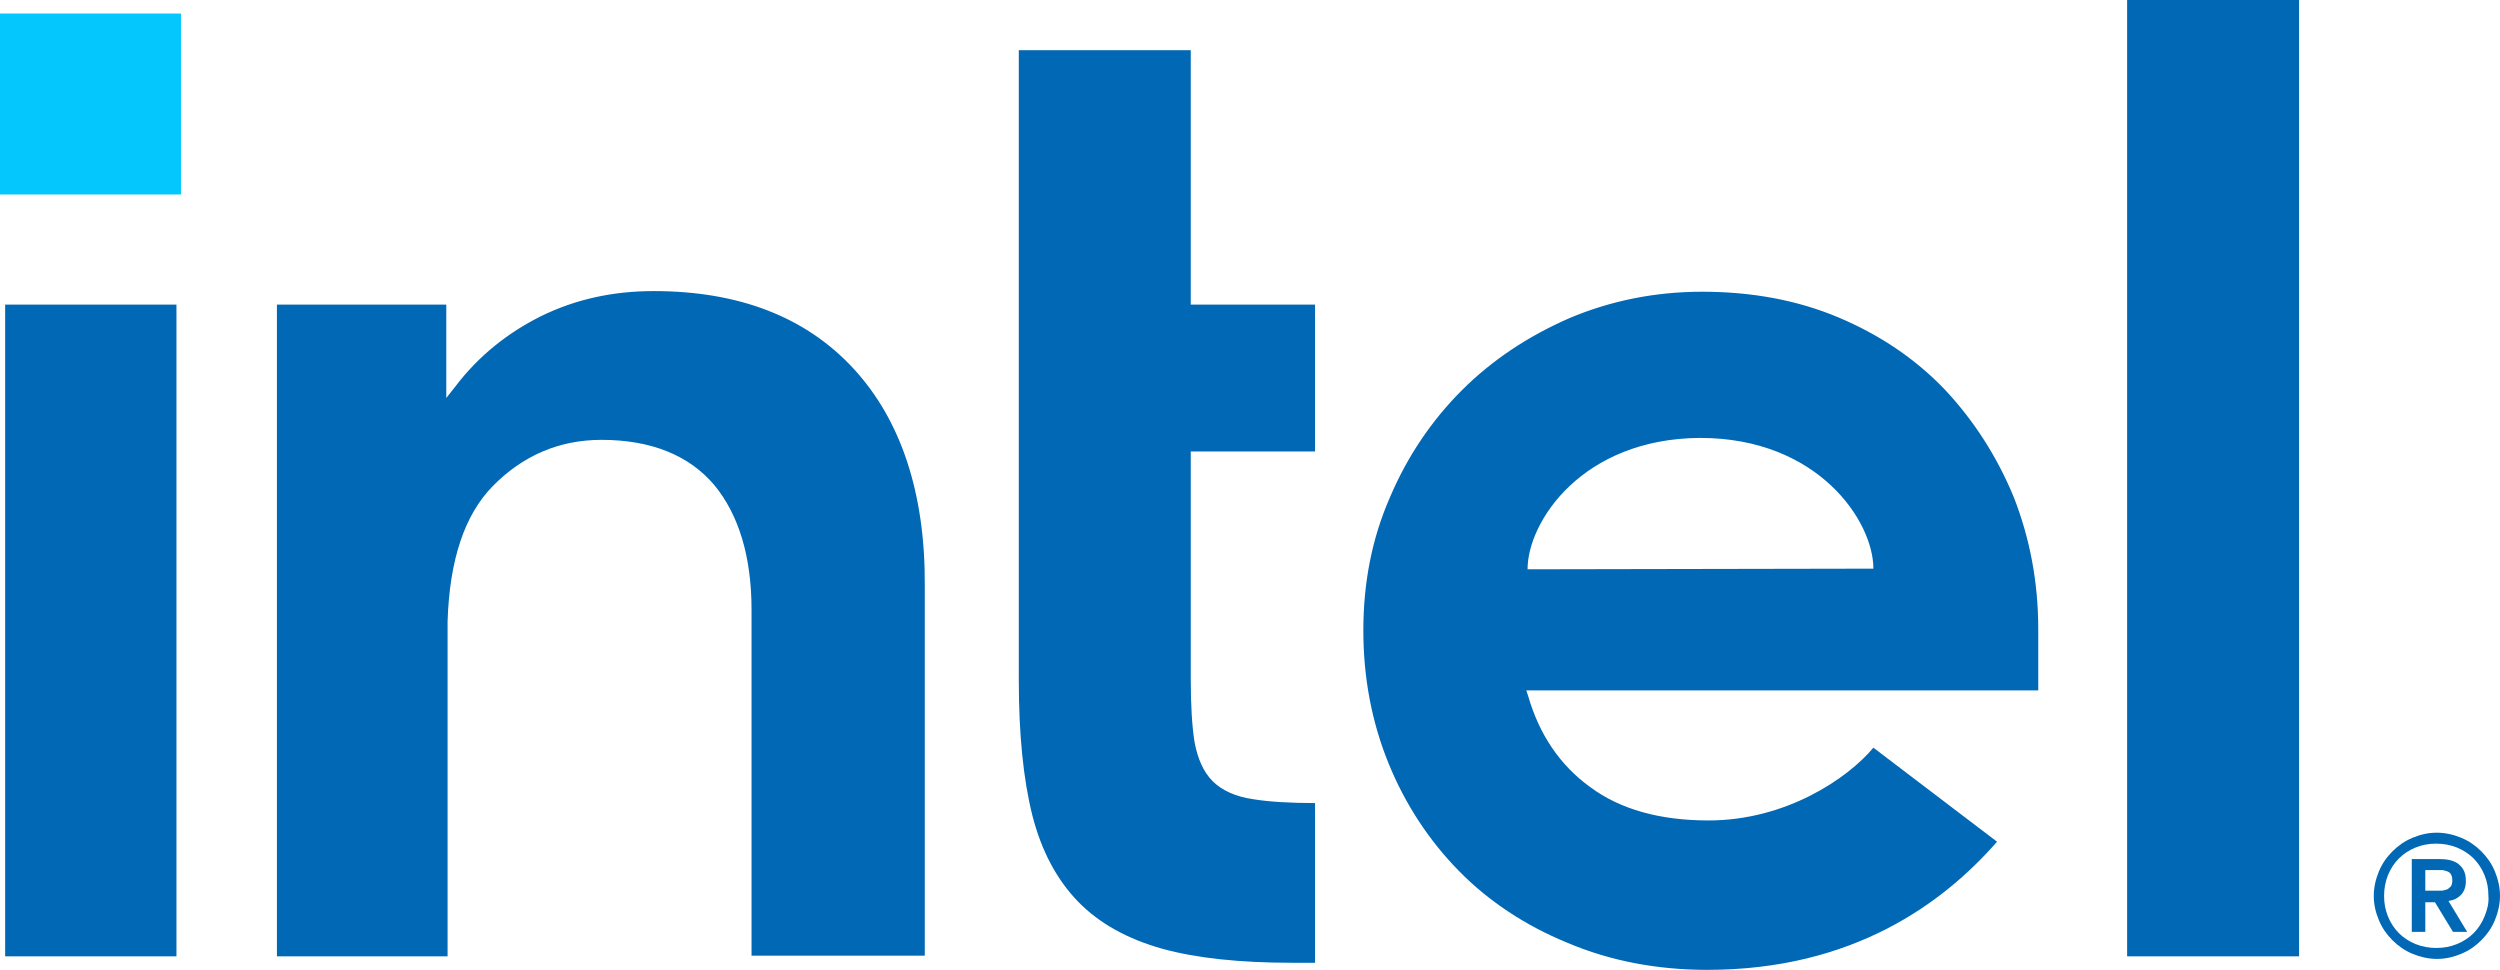
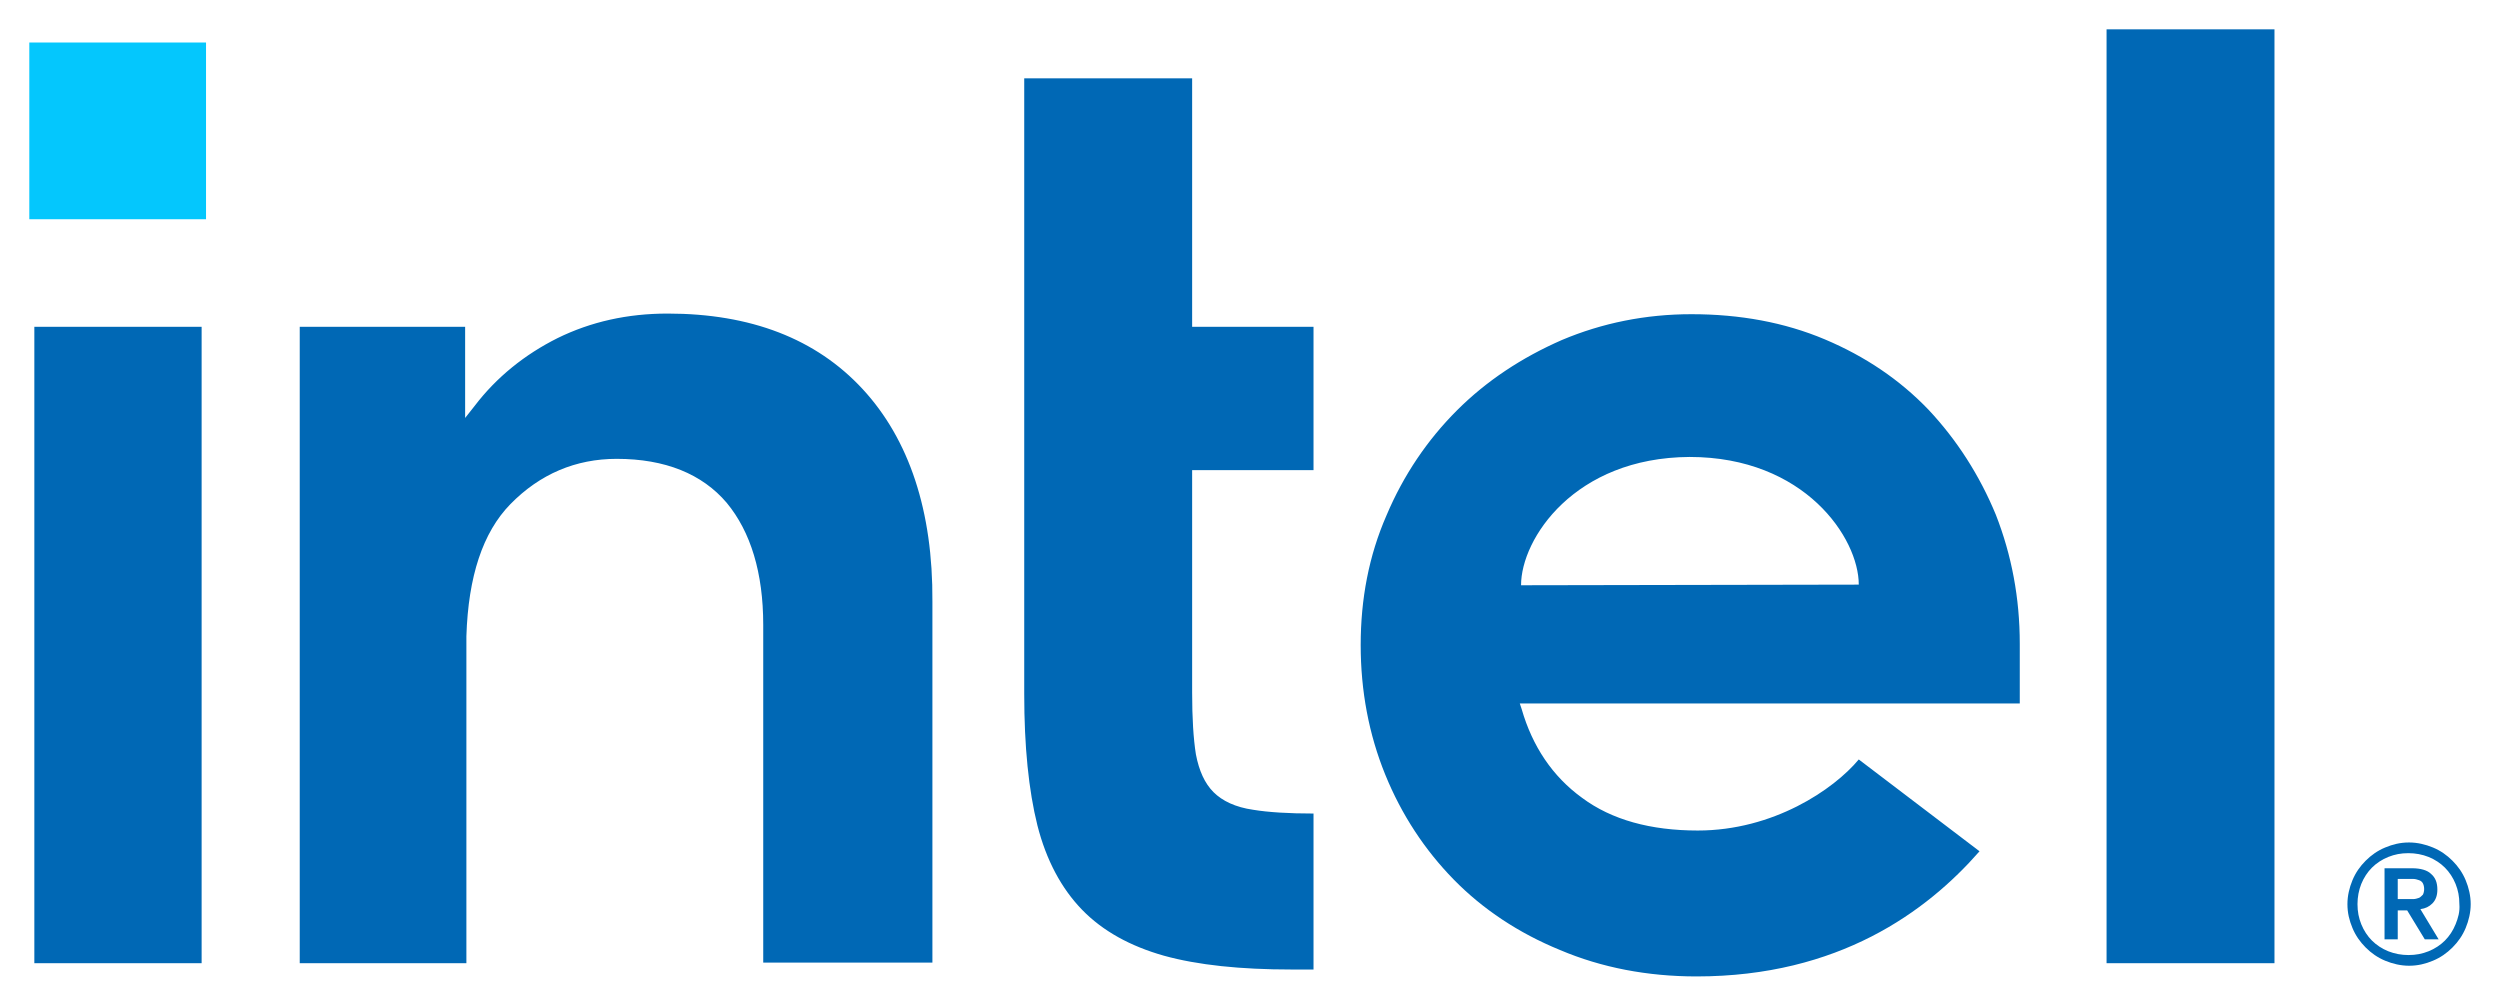
- <svg xmlns="http://www.w3.org/2000/svg" version="1.1" id="Layer_1" x="0px" y="0px" viewBox="0 0 388.2 150.6" style="enable-background:new 0 0 388.2 150.6;" xml:space="preserve">
-   <style type="text/css">
- 	.st0{fill:#04C7FD;}
- 	.st1{fill:#0068B5;}
- </style>
-   <rect y="2.1" class="st0" width="28.1" height="28.1" />
-   <path class="st1" d="M27.4,148.5V47.3H0.8v101.2H27.4z M204.2,149.5v-24.8c-3.9,0-7.2-0.2-9.6-0.6c-2.8-0.4-4.9-1.4-6.3-2.8  c-1.4-1.4-2.3-3.4-2.8-6c-0.4-2.5-0.6-5.8-0.6-9.8V70.1h19.3V47.3h-19.3V7.8h-26.7v97.9c0,8.3,0.7,15.3,2.1,20.9  c1.4,5.5,3.8,10,7.1,13.4s7.7,5.8,13,7.3c5.4,1.5,12.2,2.2,20.3,2.2L204.2,149.5L204.2,149.5z M357,148.5V0h-26.7v148.5H357z   M132.5,57.2c-7.4-8-17.8-12-31-12c-6.4,0-12.2,1.3-17.5,3.9c-5.2,2.6-9.7,6.2-13.2,10.8l-1.5,1.9v-1.7V47.3H43v101.2h26.5V94.6v3.7  c0-0.6,0-1.2,0-1.8c0.3-9.5,2.6-16.5,7-21c4.7-4.8,10.4-7.2,16.9-7.2c7.7,0,13.6,2.4,17.5,7c3.8,4.6,5.8,11.1,5.8,19.4l0,0v0.2l0,0  l0,0v53.5h26.9V91C143.7,76.6,139.9,65.2,132.5,57.2z M316.5,97.7c0-7.3-1.3-14.1-3.8-20.5c-2.6-6.3-6.2-11.9-10.7-16.7  c-4.6-4.8-10.1-8.5-16.5-11.2s-13.5-4-21.2-4c-7.3,0-14.2,1.4-20.6,4.1c-6.4,2.8-12,6.5-16.7,11.2s-8.5,10.3-11.2,16.7  c-2.8,6.4-4.1,13.3-4.1,20.6c0,7.3,1.3,14.2,3.9,20.6c2.6,6.4,6.3,12,10.9,16.7c4.6,4.7,10.3,8.5,16.9,11.2  c6.6,2.8,13.9,4.2,21.7,4.2c22.6,0,36.6-10.3,45-19.9l-19.2-14.6c-4,4.8-13.6,11.3-25.6,11.3c-7.5,0-13.7-1.7-18.4-5.2  c-4.7-3.4-7.9-8.2-9.6-14.1l-0.3-0.9h79.5L316.5,97.7L316.5,97.7z M237.2,88.4c0-7.4,8.5-20.3,26.8-20.4c18.3,0,26.9,12.9,26.9,20.3  L237.2,88.4z" />
-   <path class="st1" d="M387.4,135.3c-0.5-1.2-1.2-2.2-2.1-3.1c-0.9-0.9-1.9-1.6-3.1-2.1s-2.5-0.8-3.8-0.8c-1.4,0-2.6,0.3-3.8,0.8  c-1.2,0.5-2.2,1.2-3.1,2.1c-0.9,0.9-1.6,1.9-2.1,3.1c-0.5,1.2-0.8,2.5-0.8,3.8c0,1.4,0.3,2.6,0.8,3.8s1.2,2.2,2.1,3.1  c0.9,0.9,1.9,1.6,3.1,2.1s2.5,0.8,3.8,0.8c1.4,0,2.6-0.3,3.8-0.8c1.2-0.5,2.2-1.2,3.1-2.1c0.9-0.9,1.6-1.9,2.1-3.1  c0.5-1.2,0.8-2.5,0.8-3.8S387.9,136.5,387.4,135.3z M385.8,142.3c-0.4,1-1,1.9-1.7,2.6c-0.7,0.7-1.6,1.3-2.6,1.7s-2,0.6-3.2,0.6  c-1.1,0-2.2-0.2-3.2-0.6c-1-0.4-1.9-1-2.6-1.7s-1.3-1.6-1.7-2.6c-0.4-1-0.6-2-0.6-3.2c0-1.1,0.2-2.2,0.6-3.2s1-1.9,1.7-2.6  c0.7-0.7,1.6-1.3,2.6-1.7s2-0.6,3.2-0.6c1.1,0,2.2,0.2,3.2,0.6c1,0.4,1.9,1,2.6,1.7s1.3,1.6,1.7,2.6c0.4,1,0.6,2,0.6,3.2  C386.5,140.3,386.2,141.3,385.8,142.3z M380.2,139.9c0.8-0.1,1.4-0.4,1.9-0.9s0.8-1.2,0.8-2.2c0-1.1-0.3-1.9-1-2.5  c-0.6-0.6-1.7-0.9-3-0.9h-4.4v11.3h2.1v-4.6h1.5l2.8,4.6h2.2L380.2,139.9z M379.1,138.3c-0.3,0-0.6,0-1,0h-1.5v-3.2h1.5  c0.3,0,0.6,0,1,0c0.3,0,0.6,0.1,0.9,0.2c0.3,0.1,0.5,0.3,0.6,0.5s0.2,0.5,0.2,0.9s-0.1,0.7-0.2,0.9c-0.2,0.2-0.4,0.4-0.6,0.5  C379.7,138.2,379.4,138.3,379.1,138.3z" />
+ <svg xmlns="http://www.w3.org/2000/svg" data-fit="contain" viewBox="-4.66 -4.66 397.52 159.92" style="enable-background:new 0 0 388.2 150.6;">
+   <rect y="2.1" style="fill:#04C7FD;" width="28.1" height="28.1" />
+   <path style="fill:#0068B5;" d="M27.4,148.5V47.3H0.8v101.2H27.4z M204.2,149.5v-24.8c-3.9,0-7.2-0.2-9.6-0.6c-2.8-0.4-4.9-1.4-6.3-2.8  c-1.4-1.4-2.3-3.4-2.8-6c-0.4-2.5-0.6-5.8-0.6-9.8V70.1h19.3V47.3h-19.3V7.8h-26.7v97.9c0,8.3,0.7,15.3,2.1,20.9  c1.4,5.5,3.8,10,7.1,13.4s7.7,5.8,13,7.3c5.4,1.5,12.2,2.2,20.3,2.2L204.2,149.5L204.2,149.5z M357,148.5V0h-26.7v148.5H357z   M132.5,57.2c-7.4-8-17.8-12-31-12c-6.4,0-12.2,1.3-17.5,3.9c-5.2,2.6-9.7,6.2-13.2,10.8l-1.5,1.9v-1.7V47.3H43v101.2h26.5V94.6v3.7  c0-0.6,0-1.2,0-1.8c0.3-9.5,2.6-16.5,7-21c4.7-4.8,10.4-7.2,16.9-7.2c7.7,0,13.6,2.4,17.5,7c3.8,4.6,5.8,11.1,5.8,19.4l0,0v0.2l0,0  l0,0v53.5h26.9V91C143.7,76.6,139.9,65.2,132.5,57.2z M316.5,97.7c0-7.3-1.3-14.1-3.8-20.5c-2.6-6.3-6.2-11.9-10.7-16.7  c-4.6-4.8-10.1-8.5-16.5-11.2s-13.5-4-21.2-4c-7.3,0-14.2,1.4-20.6,4.1c-6.4,2.8-12,6.5-16.7,11.2s-8.5,10.3-11.2,16.7  c-2.8,6.4-4.1,13.3-4.1,20.6c0,7.3,1.3,14.2,3.9,20.6c2.6,6.4,6.3,12,10.9,16.7c4.6,4.7,10.3,8.5,16.9,11.2  c6.6,2.8,13.9,4.2,21.7,4.2c22.6,0,36.6-10.3,45-19.9l-19.2-14.6c-4,4.8-13.6,11.3-25.6,11.3c-7.5,0-13.7-1.7-18.4-5.2  c-4.7-3.4-7.9-8.2-9.6-14.1l-0.3-0.9h79.5L316.5,97.7L316.5,97.7z M237.2,88.4c0-7.4,8.5-20.3,26.8-20.4c18.3,0,26.9,12.9,26.9,20.3  L237.2,88.4z" />
+   <path style="fill:#0068B5;" d="M387.4,135.3c-0.5-1.2-1.2-2.2-2.1-3.1c-0.9-0.9-1.9-1.6-3.1-2.1s-2.5-0.8-3.8-0.8c-1.4,0-2.6,0.3-3.8,0.8  c-1.2,0.5-2.2,1.2-3.1,2.1c-0.9,0.9-1.6,1.9-2.1,3.1c-0.5,1.2-0.8,2.5-0.8,3.8c0,1.4,0.3,2.6,0.8,3.8s1.2,2.2,2.1,3.1  c0.9,0.9,1.9,1.6,3.1,2.1s2.5,0.8,3.8,0.8c1.4,0,2.6-0.3,3.8-0.8c1.2-0.5,2.2-1.2,3.1-2.1c0.9-0.9,1.6-1.9,2.1-3.1  c0.5-1.2,0.8-2.5,0.8-3.8S387.9,136.5,387.4,135.3z M385.8,142.3c-0.4,1-1,1.9-1.7,2.6c-0.7,0.7-1.6,1.3-2.6,1.7s-2,0.6-3.2,0.6  c-1.1,0-2.2-0.2-3.2-0.6c-1-0.4-1.9-1-2.6-1.7s-1.3-1.6-1.7-2.6c-0.4-1-0.6-2-0.6-3.2c0-1.1,0.2-2.2,0.6-3.2s1-1.9,1.7-2.6  c0.7-0.7,1.6-1.3,2.6-1.7s2-0.6,3.2-0.6c1.1,0,2.2,0.2,3.2,0.6c1,0.4,1.9,1,2.6,1.7s1.3,1.6,1.7,2.6c0.4,1,0.6,2,0.6,3.2  C386.5,140.3,386.2,141.3,385.8,142.3z M380.2,139.9c0.8-0.1,1.4-0.4,1.9-0.9s0.8-1.2,0.8-2.2c0-1.1-0.3-1.9-1-2.5  c-0.6-0.6-1.7-0.9-3-0.9h-4.4v11.3h2.1v-4.6h1.5l2.8,4.6h2.2L380.2,139.9z M379.1,138.3c-0.3,0-0.6,0-1,0h-1.5v-3.2h1.5  c0.3,0,0.6,0,1,0c0.3,0,0.6,0.1,0.9,0.2c0.3,0.1,0.5,0.3,0.6,0.5s0.2,0.5,0.2,0.9s-0.1,0.7-0.2,0.9c-0.2,0.2-0.4,0.4-0.6,0.5  C379.7,138.2,379.4,138.3,379.1,138.3z" />
</svg>
